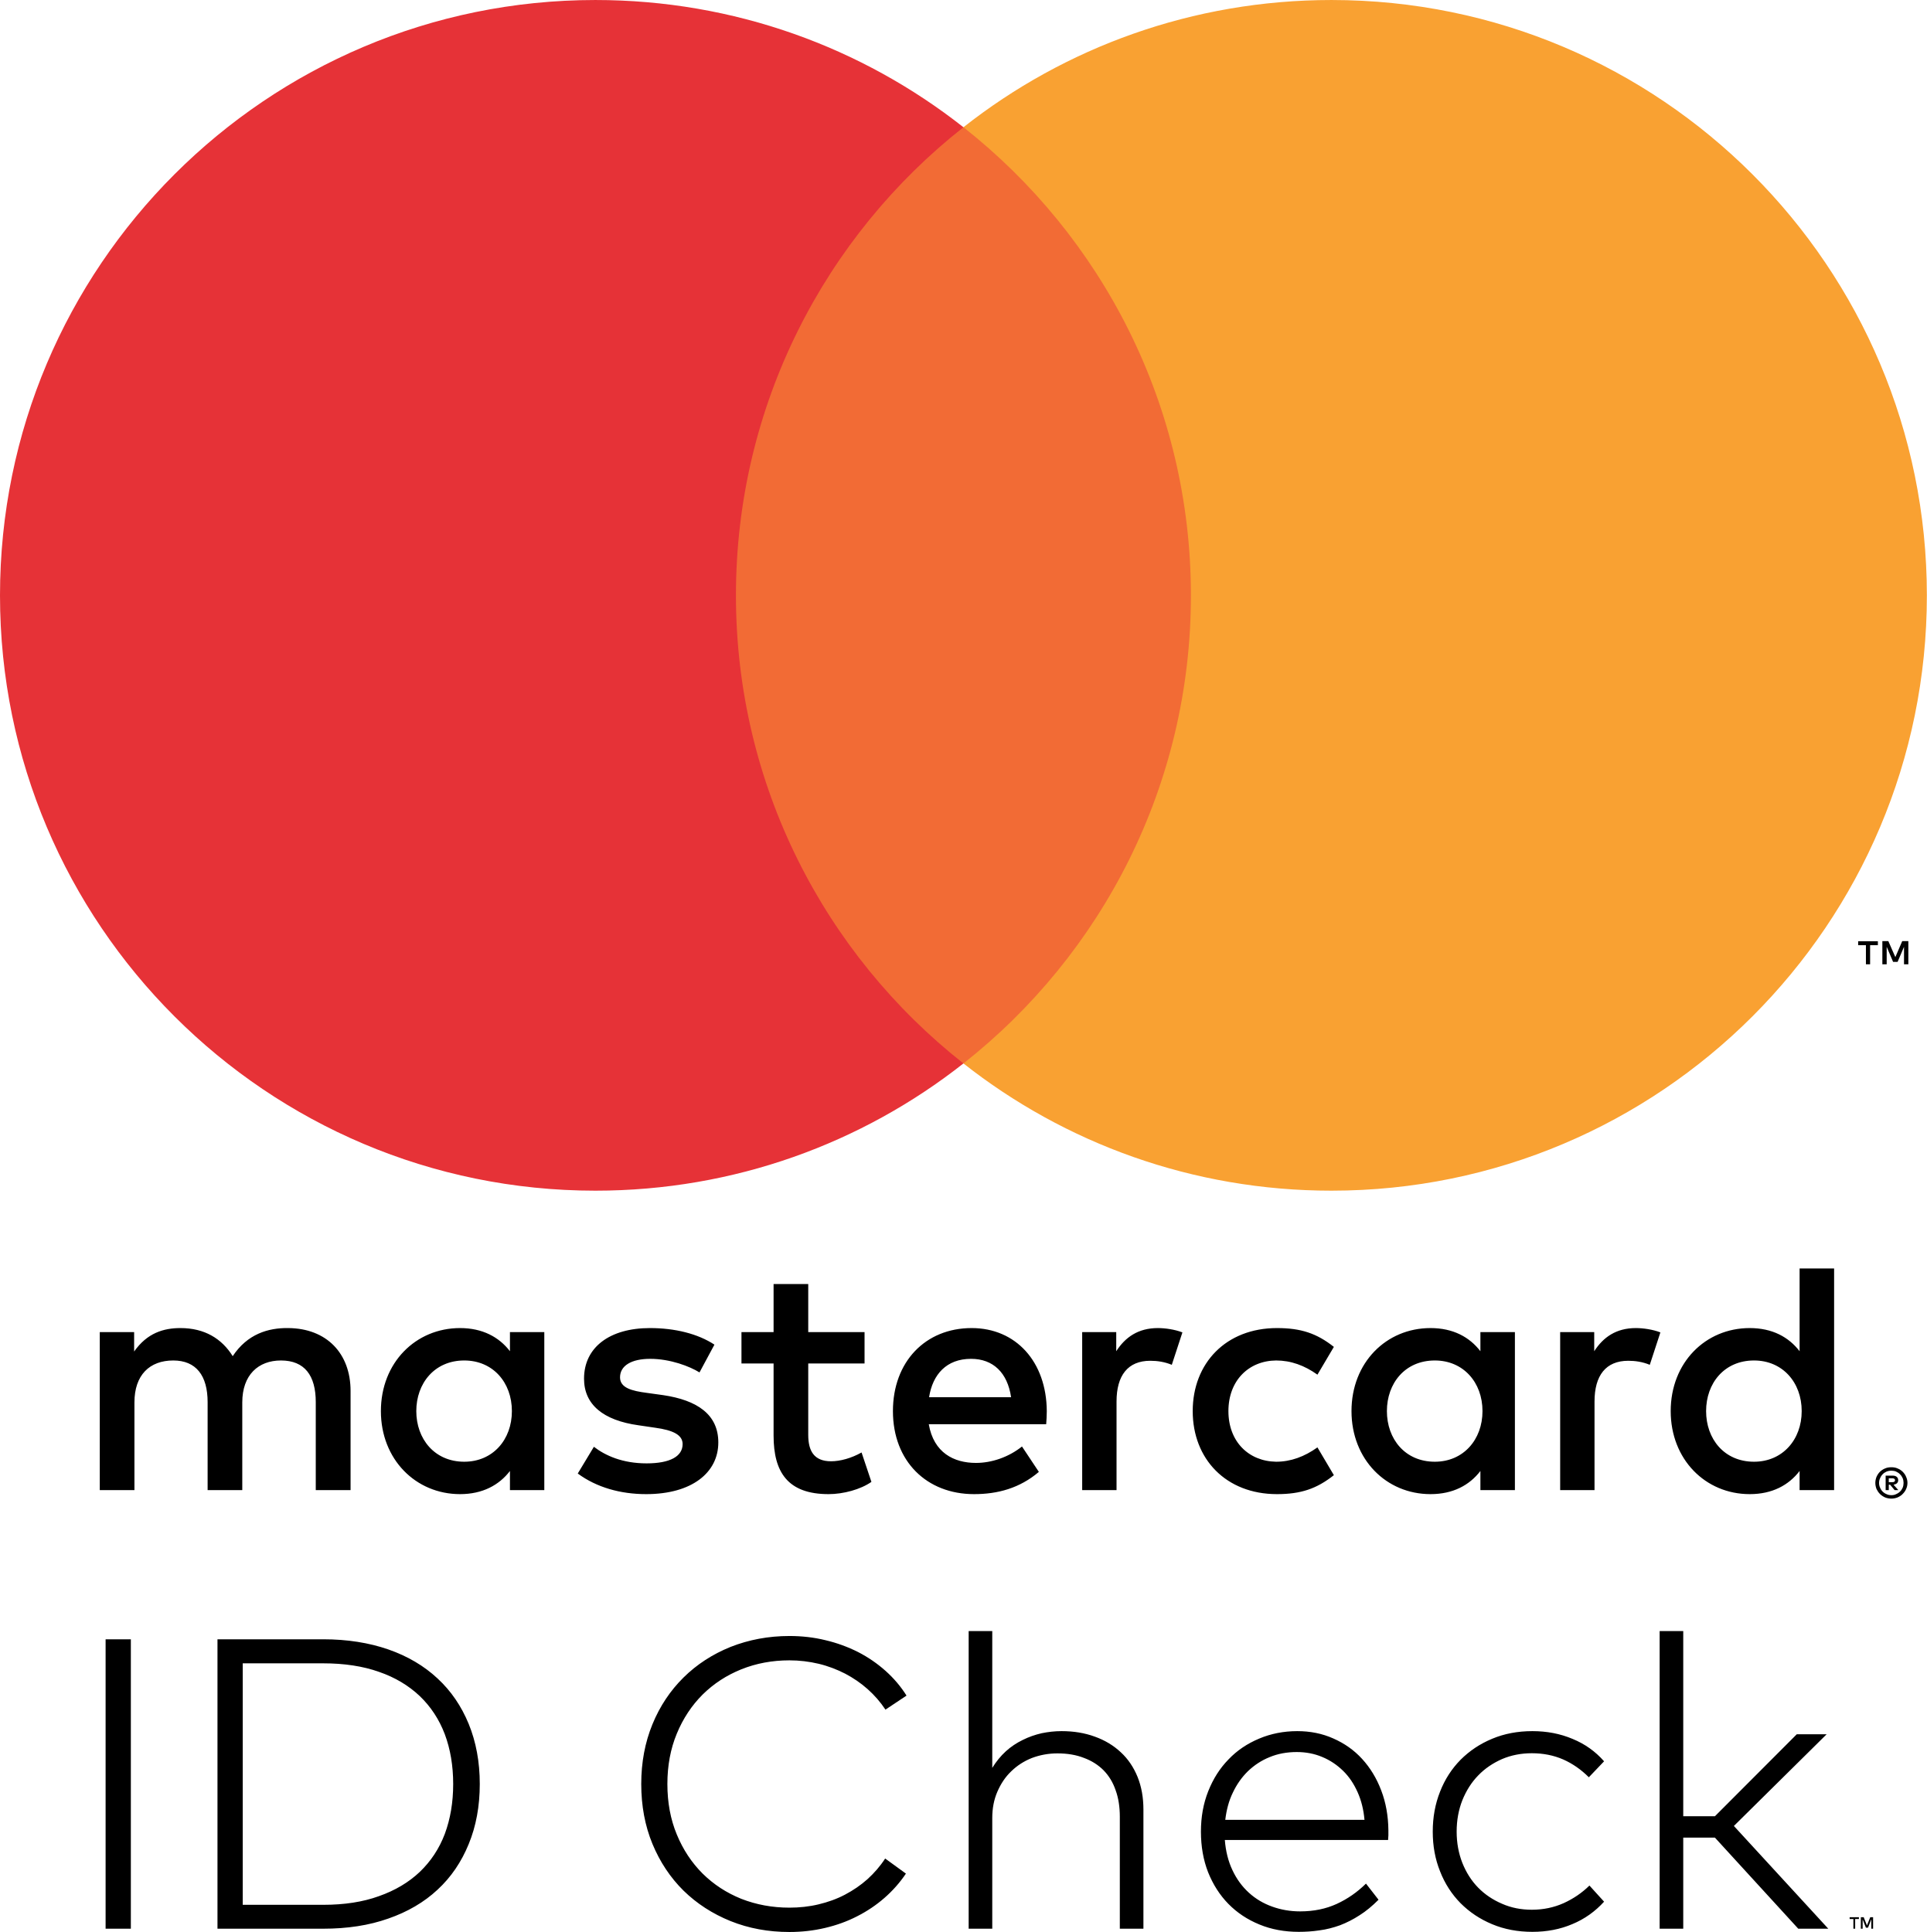
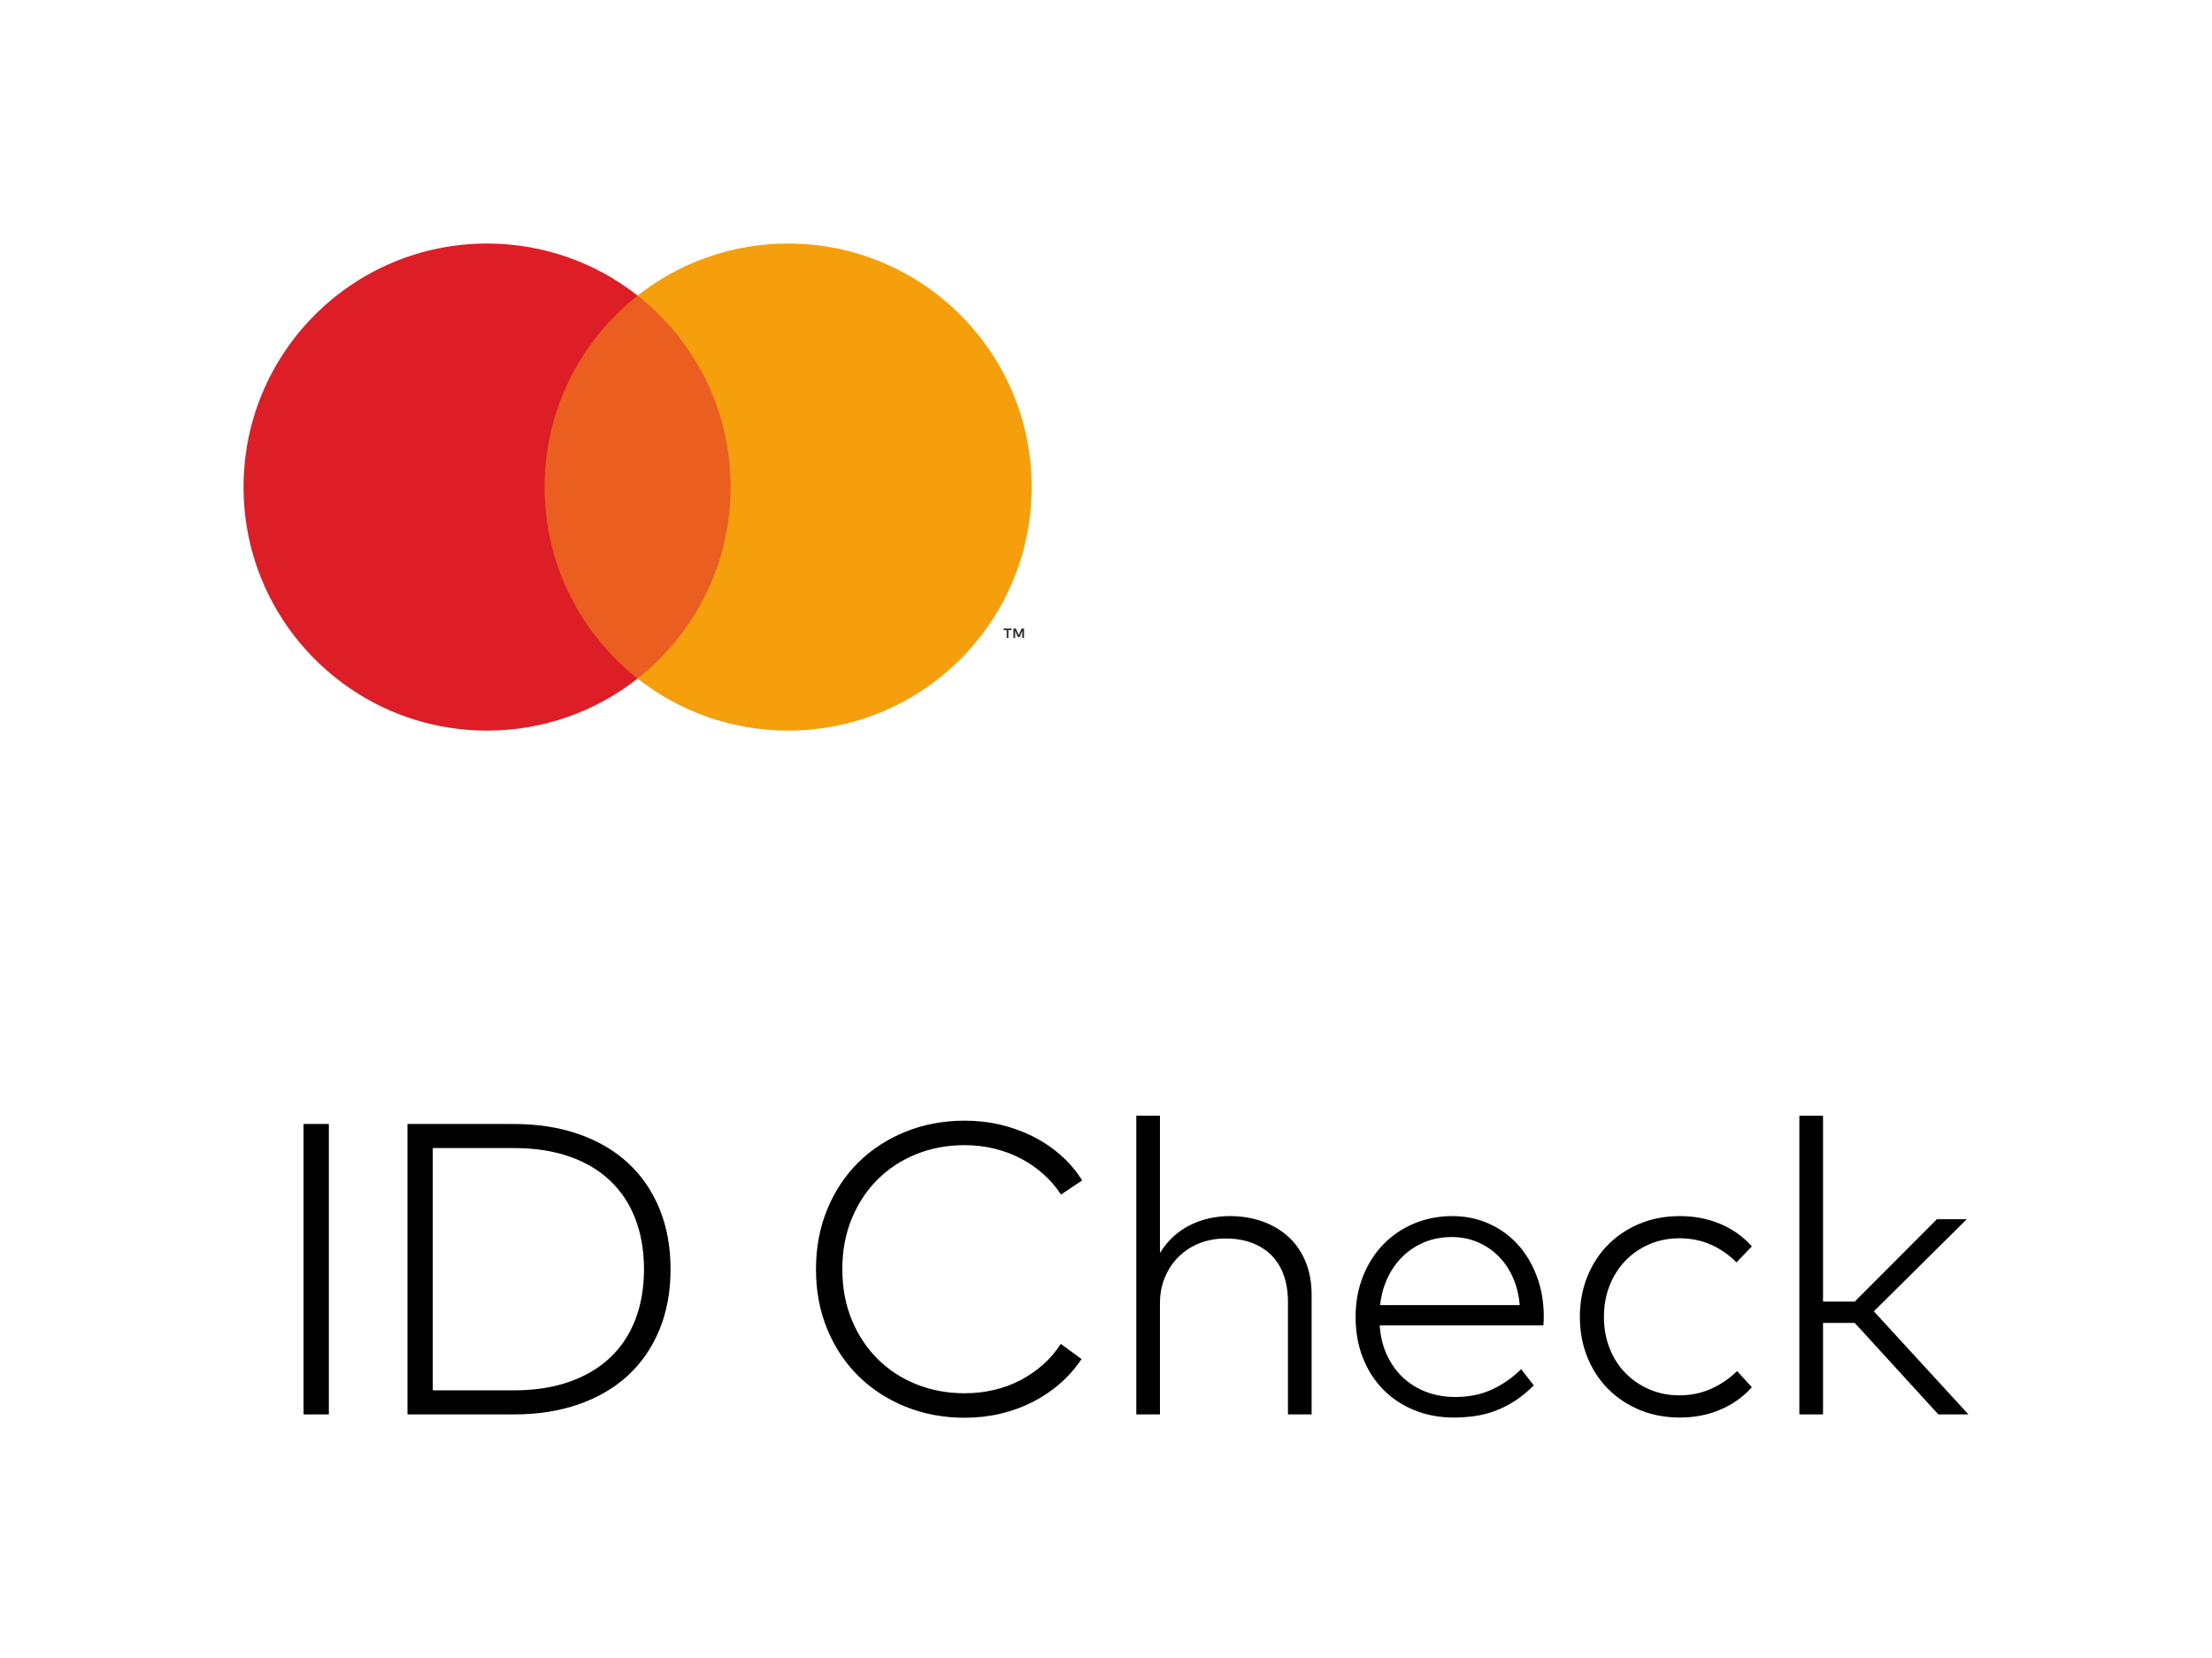
- <svg xmlns="http://www.w3.org/2000/svg" xml:space="preserve" width="104.615mm" height="104.916mm" version="1.1" style="shape-rendering:geometricPrecision; text-rendering:geometricPrecision; image-rendering:optimizeQuality; fill-rule:evenodd; clip-rule:evenodd" viewBox="0 0 12900 12937">
+ <svg xmlns="http://www.w3.org/2000/svg" xml:space="preserve" width="115.346mm" height="86.461mm" version="1.1" style="shape-rendering:geometricPrecision; text-rendering:geometricPrecision; image-rendering:optimizeQuality; fill-rule:evenodd; clip-rule:evenodd" viewBox="0 0 11534.56 8646.08">
  <defs>
    <style type="text/css">
   
-     .fil3 {fill:#F9A132;fill-rule:nonzero}
-     .fil1 {fill:#F26B35;fill-rule:nonzero}
-     .fil2 {fill:#E63237;fill-rule:nonzero}
-     .fil0 {fill:black;fill-rule:nonzero}
+     .fil0 {fill:none;fill-rule:nonzero}
+     .fil5 {fill:#2B2A29;fill-rule:nonzero}
+     .fil4 {fill:#F59F0D;fill-rule:nonzero}
+     .fil2 {fill:#EA5E20;fill-rule:nonzero}
+     .fil3 {fill:#DE1E26;fill-rule:nonzero}
+     .fil1 {fill:black;fill-rule:nonzero}
   
  </style>
  </defs>
  <g id="__x0023_Layer_x0020_1">
-     <path class="fil0" d="M12445 12850l-25 0 0 65 -12 0 0 -65 -25 0 0 -12 62 0 0 12zm95 65l0 0 -12 0 0 -63 -22 56 -14 0 -22 -55 0 62 -12 0 0 -77 19 0 22 55 22 -55 19 0 0 77zm-11664 0l0 0 -169 0 0 -1938 169 0 0 1938zm1288 -1938l0 0c161,0 306,23 436,68 129,45 239,110 329,194 91,84 160,186 209,305 49,120 74,254 74,402 0,149 -25,283 -74,402 -49,120 -118,222 -209,306 -90,84 -200,148 -329,193 -130,46 -275,68 -436,68l-708 0 0 -1938 708 0zm-539 161l0 0 0 1617 539 0c141,0 266,-19 373,-58 108,-38 199,-92 273,-162 74,-71 130,-155 168,-255 37,-100 56,-211 56,-334 0,-122 -19,-234 -56,-333 -38,-100 -94,-185 -168,-256 -74,-70 -165,-125 -273,-162 -107,-38 -232,-57 -373,-57l-539 0zm3660 -183l0 0c83,0 164,9 241,28 77,18 150,45 218,79 68,35 129,77 184,126 55,49 102,104 141,166l-141 94c-34,-51 -73,-96 -119,-137 -46,-41 -96,-75 -151,-104 -55,-28 -114,-51 -177,-66 -63,-15 -129,-23 -196,-23 -115,0 -222,20 -322,60 -99,40 -185,96 -259,169 -73,73 -131,160 -173,262 -42,101 -63,214 -63,337 0,124 21,237 63,338 42,102 100,189 173,262 74,73 160,129 259,169 100,39 207,59 322,59 67,0 133,-7 195,-22 63,-15 122,-36 177,-65 55,-29 105,-63 151,-104 45,-41 85,-87 118,-138l139 101c-41,61 -89,115 -144,163 -55,48 -116,89 -183,123 -66,34 -138,60 -215,78 -76,18 -156,27 -238,27 -141,0 -272,-24 -394,-73 -121,-49 -226,-117 -315,-204 -88,-87 -158,-192 -208,-313 -50,-121 -75,-255 -75,-401 0,-145 25,-278 75,-400 50,-122 120,-226 208,-313 89,-88 194,-156 315,-205 122,-48 253,-73 394,-73zm1358 883l0 0c26,-42 56,-79 91,-111 34,-31 72,-56 113,-76 40,-20 83,-35 127,-45 44,-9 88,-14 133,-14 81,0 155,12 223,37 67,24 125,59 173,104 49,45 86,100 113,166 26,65 39,137 39,218l0 798 -158 0 0 -750c0,-65 -9,-125 -28,-177 -18,-53 -45,-97 -81,-134 -36,-36 -80,-64 -132,-83 -51,-20 -110,-30 -177,-30 -61,0 -118,11 -171,31 -53,21 -99,51 -138,89 -40,38 -70,84 -93,137 -23,53 -34,112 -34,175l0 742 -158 0 0 -1993 158 0 0 916zm2042 -246l0 0c87,0 167,16 241,49 75,33 139,78 193,137 54,59 97,129 128,211 31,81 47,170 48,267 0,12 0,24 0,34 -1,11 -1,21 -2,31l-1093 0c6,76 23,143 51,202 28,60 65,110 110,151 45,41 97,72 156,93 58,21 121,32 187,32 92,0 173,-17 245,-50 72,-33 137,-78 196,-136l84 108c-42,42 -84,77 -127,104 -43,28 -87,50 -131,67 -45,16 -90,28 -137,34 -46,7 -92,10 -139,10 -95,0 -183,-16 -263,-49 -81,-33 -150,-79 -208,-138 -58,-59 -103,-130 -136,-212 -32,-82 -48,-173 -48,-272 0,-98 16,-188 49,-271 33,-83 78,-154 136,-213 57,-60 126,-106 205,-139 78,-33 164,-50 255,-50zm-3 140l0 0c-66,0 -127,11 -182,34 -55,22 -103,54 -145,94 -41,40 -75,88 -101,143 -27,55 -43,116 -51,183l932 0c-6,-68 -21,-129 -46,-185 -25,-56 -57,-104 -97,-143 -41,-40 -87,-71 -140,-93 -52,-22 -109,-33 -170,-33zm1577 -140l0 0c97,0 186,17 269,52 83,34 153,84 211,150l-102 107c-51,-51 -108,-91 -171,-119 -64,-28 -134,-42 -211,-42 -71,0 -138,13 -199,39 -61,27 -115,63 -160,110 -45,46 -80,102 -106,166 -25,64 -38,134 -38,210 0,75 13,145 38,209 26,65 61,120 106,166 45,46 99,82 160,108 61,27 128,40 199,40 77,0 148,-15 213,-44 66,-30 123,-69 173,-118l98 108c-59,65 -130,116 -212,150 -82,35 -171,52 -268,52 -98,0 -188,-17 -269,-51 -82,-34 -152,-81 -212,-141 -59,-60 -105,-131 -137,-213 -33,-82 -49,-170 -49,-266 0,-96 16,-185 49,-268 32,-82 78,-153 137,-213 60,-60 130,-107 212,-141 81,-34 171,-51 269,-51zm1010 570l0 0 212 0 548 -549 200 0 -621 614 632 688 -201 0 -558 -610 -212 0 0 610 -158 0 0 -1993 158 0 0 1240zm-8922 -2184l0 0 0 -664c0,-251 -160,-419 -417,-421 -135,-2 -274,40 -372,188 -73,-117 -188,-188 -350,-188 -113,0 -223,33 -310,157l0 -130 -230 0 0 1058 232 0 0 -587c0,-184 102,-281 260,-281 152,0 230,100 230,279l0 589 232 0 0 -587c0,-184 107,-281 259,-281 158,0 233,100 233,279l0 589 233 0zm3441 -1058l0 0 -377 0 0 -322 -232 0 0 322 -215 0 0 210 215 0 0 483c0,245 95,392 368,392 99,0 214,-31 287,-82l-66 -197c-69,39 -144,59 -204,59 -115,0 -153,-70 -153,-177l0 -478 377 0 0 -210zm1964 -27l0 0c-133,0 -219,62 -279,155l0 -128 -228 0 0 1058 230 0 0 -593c0,-175 76,-273 226,-273 47,0 95,7 144,27l71 -217c-51,-20 -117,-29 -164,-29zm-2969 111l0 0c-111,-73 -264,-111 -432,-111 -268,0 -441,128 -441,339 0,173 128,279 365,312l109 16c126,17 186,50 186,110 0,82 -84,129 -241,129 -160,0 -275,-51 -353,-111l-108 179c126,93 286,138 458,138 306,0 483,-144 483,-346 0,-186 -139,-283 -370,-317l-108 -15c-100,-13 -180,-33 -180,-104 0,-78 76,-124 202,-124 135,0 266,51 330,91l100 -186zm6169 -111l0 0c-133,0 -219,62 -279,155l0 -128 -228 0 0 1058 230 0 0 -593c0,-175 76,-273 226,-273 47,0 95,7 144,27l71 -217c-51,-20 -117,-29 -164,-29zm-2967 556l0 0c0,321 223,556 564,556 160,0 266,-36 381,-127l-110 -186c-87,62 -178,96 -277,96 -184,-3 -319,-135 -319,-339 0,-204 135,-337 319,-339 99,0 190,33 277,95l110 -186c-115,-91 -221,-126 -381,-126 -341,0 -564,235 -564,556zm2157 0l0 0 0 -529 -231 0 0 128c-73,-95 -183,-155 -334,-155 -297,0 -529,232 -529,556 0,323 232,556 529,556 151,0 261,-60 334,-155l0 128 231 0 0 -529zm-857 0l0 0c0,-186 121,-339 321,-339 190,0 319,146 319,339 0,192 -129,339 -319,339 -200,0 -321,-153 -321,-339zm-2780 -556l0 0c-310,0 -527,226 -527,556 0,336 226,556 543,556 159,0 306,-40 434,-149l-113 -170c-89,71 -202,110 -308,110 -148,0 -283,-68 -316,-259l786 0c2,-28 4,-57 4,-88 -2,-330 -206,-556 -503,-556zm-4 206l0 0c148,0 244,93 268,257l-549 0c24,-153 117,-257 281,-257zm5778 350l0 0 0 -955 -231 0 0 554c-73,-95 -183,-155 -334,-155 -297,0 -529,232 -529,556 0,323 232,556 529,556 151,0 261,-60 334,-155l0 128 231 0 0 -529zm-857 0l0 0c0,-186 121,-339 321,-339 190,0 319,146 319,339 0,192 -129,339 -319,339 -200,0 -321,-153 -321,-339zm-7778 0l0 0 0 -529 -230 0 0 128c-73,-95 -184,-155 -334,-155 -297,0 -530,232 -530,556 0,323 233,556 530,556 150,0 261,-60 334,-155l0 128 230 0 0 -529zm-857 0l0 0c0,-186 122,-339 321,-339 191,0 319,146 319,339 0,192 -128,339 -319,339 -199,0 -321,-153 -321,-339zm9876 376l0 0c14,0 28,2 41,8 13,5 25,13 34,22 10,10 18,21 23,34 6,13 9,26 9,41 0,14 -3,28 -9,41 -5,12 -13,23 -23,33 -9,10 -21,17 -34,23 -13,5 -27,8 -41,8 -16,0 -30,-3 -43,-8 -13,-6 -24,-13 -34,-23 -10,-10 -17,-21 -23,-33 -5,-13 -8,-27 -8,-41 0,-15 3,-28 8,-41 6,-13 13,-24 23,-34 10,-9 21,-17 34,-22 13,-6 27,-8 43,-8zm0 187l0 0c11,0 22,-2 31,-7 10,-4 19,-10 26,-17 8,-7 13,-16 18,-26 4,-10 6,-21 6,-32 0,-11 -2,-22 -6,-32 -5,-10 -10,-19 -18,-26 -7,-8 -16,-13 -26,-18 -9,-4 -20,-6 -31,-6 -12,0 -23,2 -33,6 -10,5 -19,10 -26,18 -7,7 -13,16 -17,26 -5,10 -7,21 -7,32 0,11 2,22 7,32 4,10 10,19 17,26 7,7 16,13 26,17 10,5 21,7 33,7zm6 -131l0 0c12,0 22,2 29,8 7,6 10,13 10,23 0,8 -3,15 -8,20 -6,5 -13,8 -23,10l32 36 -25 0 -30 -36 -9 0 0 36 -21 0 0 -97 45 0zm-24 18l0 0 0 26 24 0c5,0 9,-1 13,-3 3,-2 5,-6 5,-10 0,-4 -2,-8 -5,-10 -4,-2 -8,-3 -13,-3l-24 0z" />
-     <polygon class="fil1" points="8194,7121 4706,7121 4706,852 8194,852 " />
-     <path class="fil2" d="M4927 3987c0,-1272 596,-2405 1523,-3135 -678,-534 -1534,-852 -2464,-852 -2201,0 -3986,1785 -3986,3987 0,2201 1785,3986 3986,3986 930,0 1786,-318 2464,-852 -927,-730 -1523,-1863 -1523,-3134z" />
-     <path class="fil0" d="M12520 6457l0 -128 52 0 0 -26 -132 0 0 26 52 0 0 128 28 0zm256 0l0 0 0 -155 -41 0 -46 107 -47 -107 -40 0 0 155 29 0 0 -117 43 101 30 0 43 -101 0 117 29 0z" />
-     <path class="fil3" d="M12900 3987c0,2201 -1784,3986 -3986,3986 -930,0 -1786,-318 -2464,-852 927,-730 1523,-1863 1523,-3134 0,-1272 -596,-2405 -1523,-3135 678,-534 1534,-852 2464,-852 2202,0 3986,1785 3986,3987z" />
+     <g id="_3012925020976">
+       <polygon class="fil0" points="-0,0 11534.56,0 11534.56,8646.08 -0,8646.08 " />
+       <path class="fil1" d="M1714.81 7376.08l-131.99 0 0 -1514.58 131.99 0 0 1514.58zm962.83 -1514.58l0 0c126.19,0 239.81,17.67 340.79,53 100.97,35.35 186.79,85.83 257.49,151.46 70.65,65.63 125.12,145.14 163.33,238.54 38.24,93.42 57.36,198.16 57.36,314.28 0,116.13 -19.12,220.88 -57.36,314.28 -38.21,93.41 -92.68,172.93 -163.33,238.55 -70.7,65.63 -156.52,116.14 -257.49,151.47 -100.98,35.34 -214.6,53 -340.79,53l-552.83 0 0 -1514.58 552.83 0zm-420.85 125.48l0 0 0 1263.61 420.85 0c110.35,0 207.71,-14.97 292.11,-44.9 84.37,-29.92 155.41,-72.3 213.11,-127.11 57.71,-54.81 101.32,-121.18 130.92,-199.08 29.56,-77.89 44.34,-164.79 44.34,-260.72 0,-95.91 -14.78,-182.83 -44.34,-260.72 -29.6,-77.9 -73.21,-144.42 -130.92,-199.6 -57.7,-55.17 -128.74,-97.54 -213.11,-127.12 -84.4,-29.56 -181.76,-44.36 -292.11,-44.36l-420.85 0zm2773.85 -142.8l0 0c64.94,0 127.68,7.22 188.28,21.64 60.56,14.44 117.37,35.16 170.36,62.2 53.02,27.05 100.97,59.69 143.9,97.91 42.89,38.24 79.51,81.51 109.79,129.83l-110.34 73.55c-25.95,-39.65 -56.78,-75.34 -92.51,-107.09 -35.69,-31.73 -75,-58.77 -117.92,-81.15 -42.89,-22.34 -89.06,-39.48 -138.46,-51.38 -49.4,-11.9 -100.46,-17.85 -153.1,-17.85 -90.16,0 -173.98,15.52 -251.53,46.51 -77.51,31.02 -144.97,75.02 -202.29,132 -57.33,56.98 -102.42,125.13 -135.22,204.47 -32.83,79.34 -49.23,167.33 -49.23,263.96 0,96.67 16.4,184.64 49.23,263.98 32.8,79.34 77.89,147.5 135.22,204.47 57.32,56.98 124.78,100.97 202.29,131.98 77.55,31.02 161.37,46.52 251.53,46.52 52.64,0 103.49,-5.77 152.55,-17.31 49.06,-11.52 95.02,-28.49 137.94,-50.85 42.89,-22.34 82.24,-49.38 117.93,-81.13 35.69,-31.73 66.52,-67.78 92.5,-108.19l108.17 78.98c-31.73,47.59 -69.07,90.16 -111.96,127.65 -42.93,37.52 -90.54,69.61 -142.8,96.3 -52.3,26.68 -108.38,47.06 -168.23,61.11 -59.87,14.07 -121.88,21.1 -186.1,21.1 -110.35,0 -212.94,-19.1 -307.78,-57.34 -94.85,-38.22 -176.88,-91.42 -246.12,-159.58 -69.21,-68.14 -123.51,-149.64 -162.82,-244.5 -39.31,-94.82 -58.94,-199.23 -58.94,-313.19 0,-113.22 19.63,-217.45 58.94,-312.64 39.31,-95.21 93.61,-176.89 162.82,-245.05 69.24,-68.16 151.27,-121.34 246.12,-159.58 94.84,-38.2 197.43,-57.33 307.78,-57.33zm1018.02 690.21l0 0c20.18,-33.16 43.82,-62.01 70.86,-86.54 27.05,-24.51 56.43,-44.53 88.16,-60.05 31.73,-15.5 64.94,-27.04 99.53,-34.6 34.62,-7.58 69.25,-11.37 103.87,-11.37 63.46,0 121.51,9.58 174.18,28.66 52.65,19.12 97.91,46.36 135.78,81.69 37.86,35.34 67.07,78.44 87.64,129.27 20.53,50.85 30.83,107.66 30.83,170.4l0 624.23 -123.33 0 0 -586.35c0,-51.22 -7.24,-97.38 -21.64,-138.5 -14.43,-41.1 -35.72,-75.89 -63.83,-104.38 -28.15,-28.49 -62.4,-50.32 -102.77,-65.46 -40.41,-15.14 -86.58,-22.72 -138.49,-22.72 -47.62,0 -92.16,8.11 -133.61,24.34 -41.47,16.23 -77.54,39.32 -108.17,69.25 -30.7,29.93 -54.85,65.62 -72.49,107.09 -17.7,41.49 -26.52,87.09 -26.52,136.85l0 579.88 -123.34 0 0 -1557.87 123.34 0 0 716.18zm1524.35 -192.56l0 0c67.76,0 130.7,12.81 188.75,38.41 58.05,25.6 108.21,61.31 150.38,107.09 42.21,45.82 75.55,100.62 100.08,164.45 24.53,63.82 37.14,133.6 37.86,209.35 0,9.37 -0.17,18.22 -0.51,26.49 -0.38,8.3 -0.93,16.41 -1.62,24.35l-853.59 0c4.3,59.14 17.46,111.8 39.48,157.95 21.98,46.16 50.68,85.3 86.02,117.37 35.31,32.11 75.9,56.45 121.68,73.04 45.82,16.58 94.67,24.87 146.59,24.87 71.42,0 135.26,-12.97 191.51,-38.95 56.26,-25.96 107.11,-61.29 152.52,-106.02l66.01 84.39c-32.46,32.45 -65.46,59.51 -98.98,81.15 -33.56,21.63 -67.8,38.94 -102.8,51.91 -34.97,12.99 -70.49,22 -106.56,27.05 -36.07,5.05 -72.48,7.58 -109.24,7.58 -74.31,0 -142.84,-12.82 -205.57,-38.42 -62.74,-25.58 -116.83,-61.47 -162.27,-107.64 -45.44,-46.14 -80.78,-101.32 -106.04,-165.52 -25.25,-64.18 -37.86,-135.23 -37.86,-213.13 0,-76.43 12.82,-146.93 38.42,-211.49 25.59,-64.55 60.94,-120.08 106,-166.61 45.06,-46.52 98.46,-82.77 160.13,-108.72 61.67,-25.96 128.19,-38.95 199.61,-38.95zm-2.17 109.26l0 0c-51.92,0 -99.36,8.85 -142.29,26.51 -42.89,17.69 -80.58,42.2 -113.03,73.57 -32.45,31.37 -58.98,68.7 -79.51,111.97 -20.57,43.27 -33.73,90.88 -39.48,142.81l728.08 0c-4.34,-52.64 -16.22,-100.78 -35.72,-144.43 -19.47,-43.64 -44.89,-80.96 -76.28,-111.97 -31.35,-31 -67.59,-55.17 -108.72,-72.48 -41.1,-17.32 -85.44,-25.98 -133.05,-25.98zm1188.9 -109.26l0 0c75.72,0 145.87,13.52 210.43,40.56 64.52,27.05 119.54,66.19 164.98,117.4l-80.06 83.3c-39.66,-39.67 -84.2,-70.49 -133.6,-92.5 -49.41,-22 -104.39,-33.01 -164.99,-33.01 -55.53,0 -107.28,10.29 -155.23,30.84 -47.99,20.56 -89.65,49.06 -124.96,85.47 -35.34,36.43 -62.94,79.7 -82.78,129.81 -19.85,50.15 -29.74,104.78 -29.74,163.9 0,59.15 9.89,113.79 29.74,163.9 19.84,50.15 47.44,93.24 82.78,129.3 35.31,36.07 76.97,64.37 124.96,84.92 47.95,20.55 99.7,30.83 155.23,30.83 60.6,0 116.31,-11.52 167.16,-34.62 50.85,-23.07 95.74,-53.73 134.67,-91.95l76.82 84.39c-46.16,51.21 -101.35,90.33 -165.54,117.37 -64.18,27.05 -134.15,40.57 -209.87,40.57 -76.45,0 -146.59,-13.35 -210.43,-40.03 -63.8,-26.67 -118.82,-63.46 -164.98,-110.35 -46.17,-46.87 -82.03,-102.23 -107.63,-166.05 -25.59,-63.84 -38.41,-133.24 -38.41,-208.28 0,-75 12.82,-144.59 38.41,-208.79 25.6,-64.18 61.46,-119.71 107.63,-166.6 46.16,-46.87 101.18,-83.67 164.98,-110.35 63.84,-26.68 133.98,-40.03 210.43,-40.03zm746.45 445.73l0 0 165.54 0 428.39 -429.5 155.79 0 -484.66 480.34 493.31 537.68 -156.86 0 -435.97 -477.09 -165.54 0 0 477.09 -123.34 0 0 -1557.87 123.34 0 0 969.35z" />
+       <polygon class="fil2" points="3880.39,3538.48 2769.14,3538.48 2769.14,1541.53 3880.39,1541.53 " />
+       <path class="fil3" d="M2839.7 2540c0,-405.12 189.69,-765.93 485.07,-998.47 -216.03,-170.06 -488.6,-271.53 -784.86,-271.53 -701.35,0 -1269.91,568.6 -1269.91,1270 0,701.39 568.56,1270 1269.91,1270 296.26,0 568.83,-101.46 784.86,-271.52 -295.38,-232.56 -485.07,-593.36 -485.07,-998.48z" />
+       <path class="fil4" d="M5379.53 2540c0,701.39 -568.56,1270 -1269.91,1270 -296.26,0 -568.83,-101.46 -784.85,-271.52 295.38,-232.56 485.06,-593.36 485.06,-998.48 0,-405.12 -189.68,-765.93 -485.06,-998.47 216.02,-170.06 488.59,-271.53 784.85,-271.53 701.35,0 1269.91,568.6 1269.91,1270z" />
+       <path class="fil5" d="M5258.36 3326.97l0 -40.89 16.49 0 0 -8.33 -41.99 0 0 8.33 16.5 0 0 40.89 9 0zm81.51 0l0 0 0 -49.3 -12.87 0 -14.8 33.91 -14.81 -33.91 -12.87 0 0 49.3 9.08 0 0 -37.19 13.89 32.06 9.42 0 13.88 -32.14 0 37.27 9.08 0z" />
+     </g>
  </g>
</svg>
